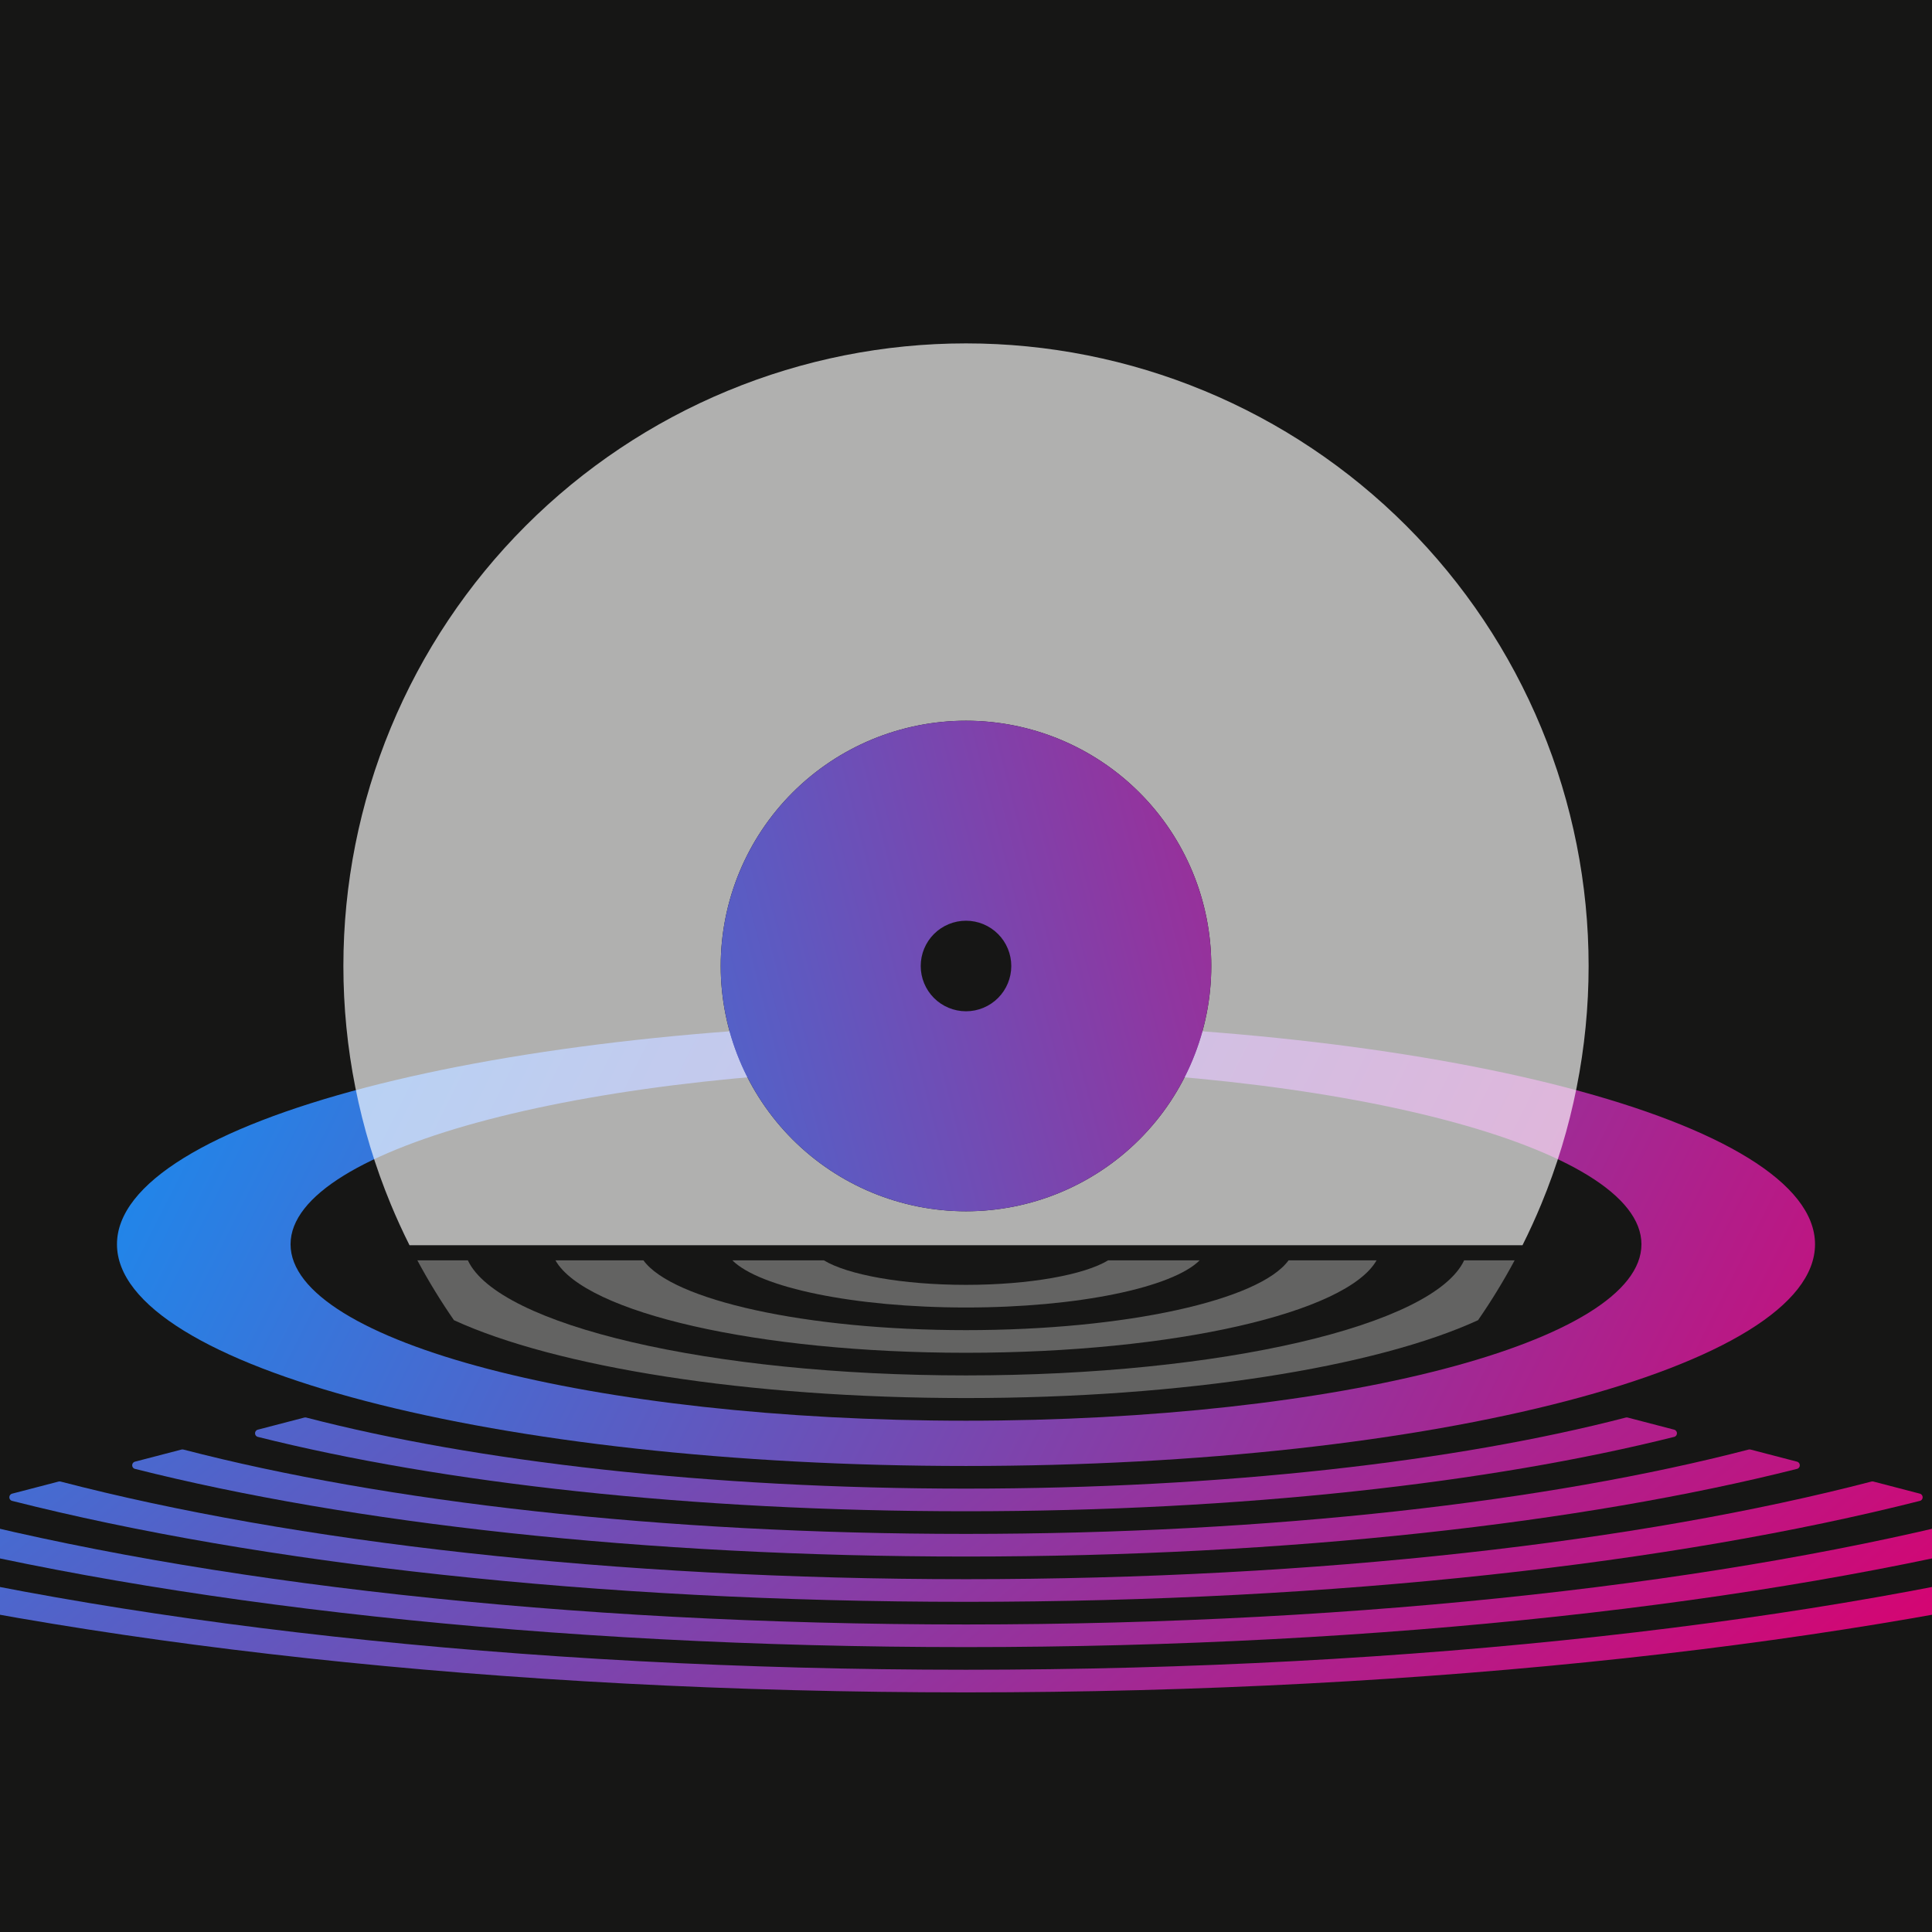
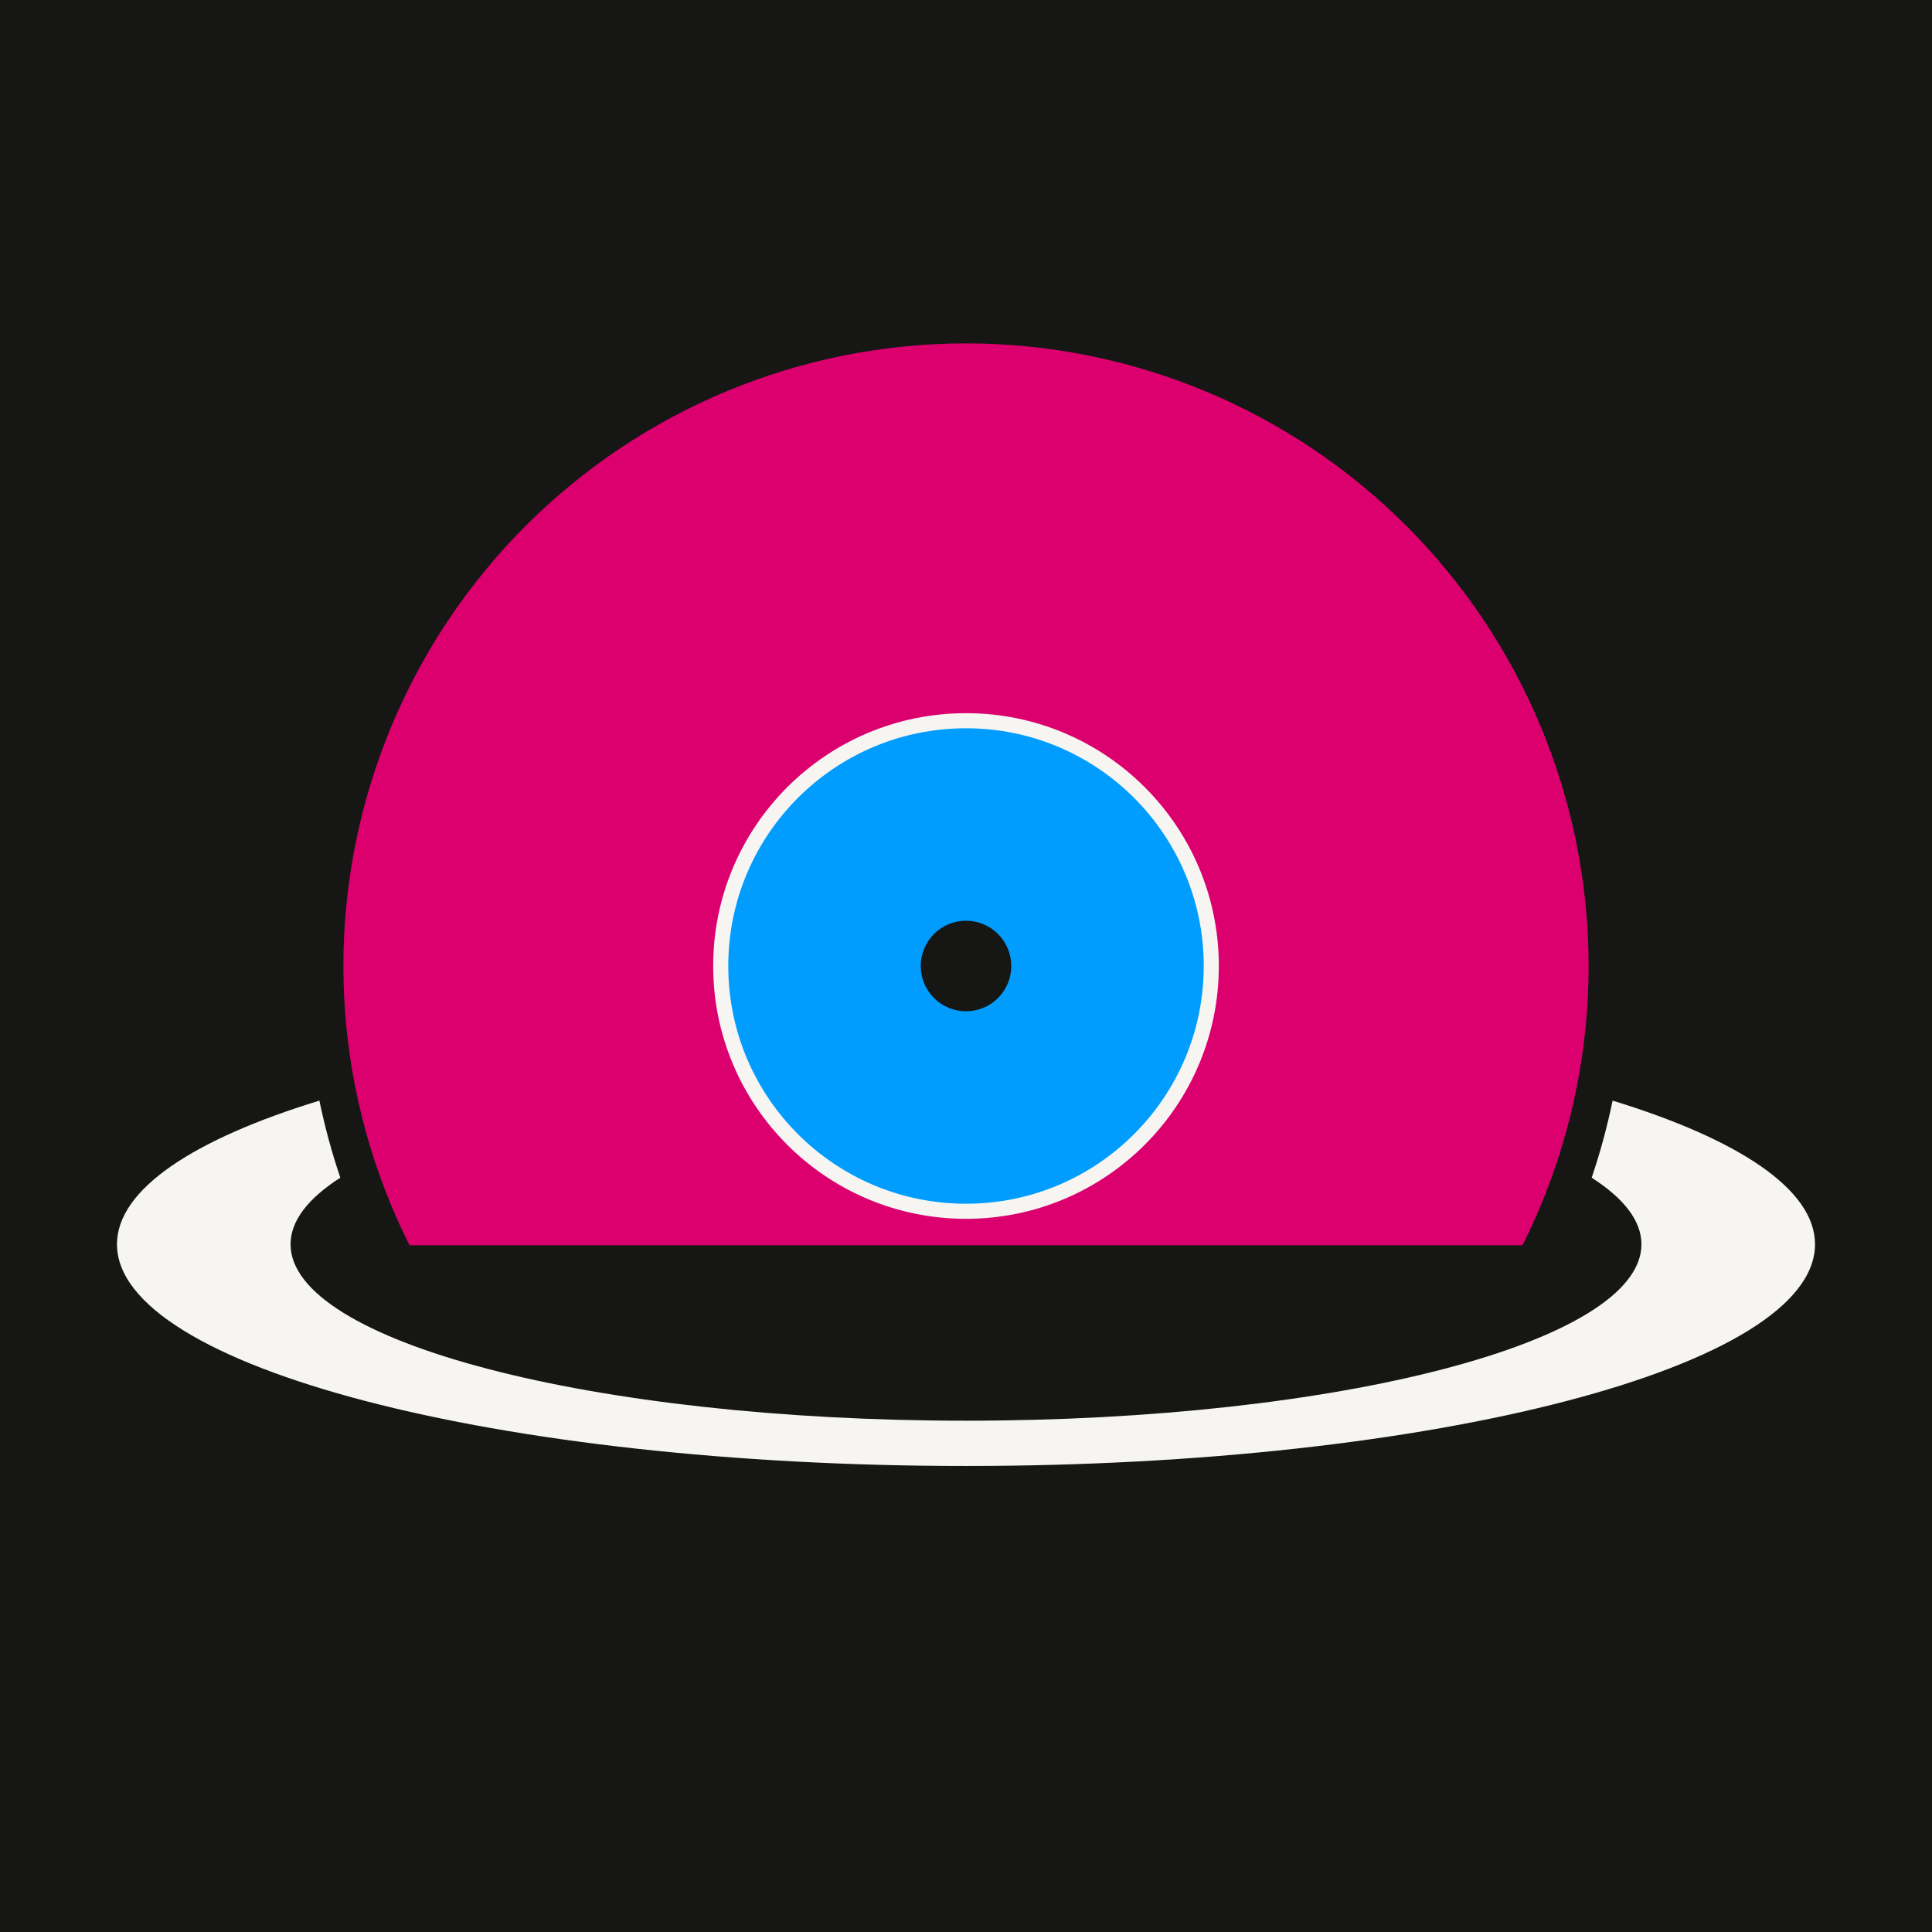
<svg xmlns="http://www.w3.org/2000/svg" width="1024" height="1024" viewBox="0 0 1024 1024" fill="none">
-   <g clip-path="url(#clip0_2_34)">
-     <rect width="1024" height="1024" fill="#161615" />
-     <path d="M1147.76 825.576C1149.75 826.095 1149.79 828.907 1147.79 829.416C983.757 871.23 759.409 897 512 897C264.591 897 40.242 871.23 -123.793 829.416C-125.79 828.907 -125.753 826.095 -123.758 825.576L-99.136 819.164C-98.805 819.077 -98.463 819.076 -98.132 819.162C58.157 859.846 273.823 885 512 885C750.176 885 965.843 859.846 1122.13 819.162C1122.46 819.076 1122.8 819.077 1123.14 819.164L1147.76 825.576Z" fill="url(#paint0_linear_2_34)" />
-     <path d="M1082.65 808.619C1084.64 809.139 1084.68 811.95 1082.68 812.458C935.302 849.922 733.977 873 512 873C290.023 873 88.697 849.922 -58.681 812.458C-60.679 811.95 -60.645 809.139 -58.651 808.619L-34.03 802.207C-33.699 802.121 -33.357 802.12 -33.026 802.206C106.61 838.539 299.255 861 512 861C724.744 861 917.389 838.539 1057.03 802.206C1057.36 802.12 1057.7 802.121 1058.03 802.207L1082.65 808.619Z" fill="url(#paint1_linear_2_34)" />
-     <path d="M1017.54 791.663C1019.54 792.182 1019.56 794.994 1017.57 795.5C886.847 828.613 708.544 849 512 849C315.455 849 137.152 828.613 6.434 795.5C4.436 794.994 4.464 792.182 6.458 791.663L31.079 785.25C31.409 785.164 31.752 785.163 32.082 785.249C155.065 817.23 324.688 837 512 837C699.312 837 868.934 817.23 991.917 785.249C992.247 785.163 992.59 785.164 992.92 785.25L1017.54 791.663Z" fill="url(#paint2_linear_2_34)" />
-     <path d="M952.432 774.706C954.427 775.225 954.447 778.037 952.448 778.541C838.391 807.304 683.112 825 512 825C340.888 825 185.608 807.304 71.55 778.541C69.552 778.037 69.573 775.225 71.567 774.706L96.188 768.293C96.519 768.207 96.861 768.206 97.192 768.292C203.521 795.922 350.121 813 512 813C673.878 813 820.478 795.921 926.807 768.292C927.138 768.206 927.48 768.207 927.811 768.293L952.432 774.706Z" fill="url(#paint3_linear_2_34)" />
-     <path d="M887.321 757.748C889.316 758.267 889.326 761.08 887.327 761.581C789.934 785.993 657.679 801 512 801C366.321 801 234.066 785.994 136.672 761.581C134.673 761.08 134.683 758.267 136.678 757.748L161.296 751.336C161.626 751.25 161.968 751.249 162.299 751.335C251.975 774.613 375.553 789 512 789C648.446 789 772.024 774.613 861.7 751.335C862.031 751.249 862.373 751.25 862.703 751.336L887.321 757.748Z" fill="url(#paint4_linear_2_34)" />
-     <path d="M512 542C760.528 542 962 594.607 962 659.5C962 724.393 760.528 777 512 777C263.472 777 62 724.393 62 659.5C62 594.607 263.472 542 512 542ZM512 566C314.282 566 154 607.861 154 659.5C154 711.139 314.282 753 512 753C709.718 753 870 711.139 870 659.5C870 607.861 709.718 566 512 566Z" fill-rule="evenodd" clip-rule="evenodd" fill="url(#paint5_linear_2_34)" />
-     <path opacity="0.33" d="M802.796 668C796.926 678.939 790.448 689.532 783.394 699.73C729.735 724.376 628.299 741 512 741C395.699 741 294.262 724.375 240.604 699.729C233.55 689.532 227.072 678.939 221.203 668H247.971C264.014 702.374 376.106 729 512 729C647.894 729 759.986 702.374 776.029 668H802.796Z" fill="white" />
-     <path opacity="0.33" d="M729.612 668C713.893 695.726 622.453 717 512 717C401.547 717 310.106 695.726 294.388 668H341.033C356.258 689.066 427.013 705 512 705C596.987 705 667.742 689.066 682.967 668H729.612Z" fill="white" />
-     <path opacity="0.33" d="M635.842 668C621.466 682.385 571.47 693 512 693C452.53 693 402.534 682.385 388.158 668H436.663C449.231 675.645 478.231 681 512 681C545.769 681 574.769 675.645 587.337 668H635.842Z" fill="white" />
-     <path opacity="0.66" d="M512 182C555.336 182 598.248 190.536 638.285 207.12C678.323 223.704 714.702 248.011 745.346 278.654C775.989 309.298 800.296 345.677 816.88 385.715C833.464 425.752 842 468.664 842 512C842 555.336 833.464 598.248 816.88 638.285C813.829 645.652 810.516 652.894 806.95 660H217.05C213.484 652.894 210.171 645.652 207.12 638.285C190.536 598.248 182 555.336 182 512C182 468.664 190.536 425.752 207.12 385.715C223.704 345.677 248.011 309.298 278.654 278.654C309.298 248.011 345.677 223.704 385.715 207.12C425.752 190.536 468.664 182 512 182ZM512 382C477.522 382 444.456 395.696 420.076 420.076C395.696 444.456 382 477.522 382 512C382 546.478 395.696 579.544 420.076 603.924C444.456 628.304 477.522 642 512 642C546.478 642 579.544 628.304 603.924 603.924C628.304 579.544 642 546.478 642 512C642 477.522 628.304 444.456 603.924 420.076C579.544 395.696 546.478 382 512 382Z" fill-rule="evenodd" clip-rule="evenodd" fill="white" />
-     <path d="M382 512C382 546.478 395.696 579.544 420.076 603.924C444.456 628.304 477.522 642 512 642C546.478 642 579.544 628.304 603.924 603.924C628.304 579.544 642 546.478 642 512C642 477.522 628.304 444.456 603.924 420.076C579.544 395.696 546.478 382 512 382C477.522 382 444.456 395.696 420.076 420.076C395.696 444.456 382 477.522 382 512ZM488 512C488 518.365 490.529 524.47 495.029 528.971C499.53 533.471 505.635 536 512 536C518.365 536 524.47 533.471 528.971 528.971C533.471 524.47 536 518.365 536 512C536 505.635 533.471 499.53 528.971 495.029C524.47 490.529 518.365 488 512 488C505.635 488 499.53 490.529 495.029 495.029C490.529 499.53 488 505.635 488 512Z" fill-rule="evenodd" clip-rule="evenodd" fill="url(#paint6_linear_2_34)" />
-   </g>
-   <defs>
-     <linearGradient id="paint0_linear_2_34" x1="-4.19684e-05" y1="382" x2="652.344" y2="1195.16" gradientUnits="userSpaceOnUse">
-       <stop stop-color="#009DFF" />
-       <stop offset="1" stop-color="#DB006E" />
-     </linearGradient>
-     <linearGradient id="paint1_linear_2_34" x1="1.84474e-05" y1="382" x2="652.344" y2="1195.16" gradientUnits="userSpaceOnUse">
-       <stop stop-color="#009DFF" />
-       <stop offset="1" stop-color="#DB006E" />
-     </linearGradient>
-     <linearGradient id="paint2_linear_2_34" x1="-1.54523e-05" y1="382" x2="652.344" y2="1195.16" gradientUnits="userSpaceOnUse">
-       <stop stop-color="#009DFF" />
-       <stop offset="1" stop-color="#DB006E" />
-     </linearGradient>
-     <linearGradient id="paint3_linear_2_34" x1="1.85225e-05" y1="382" x2="652.344" y2="1195.16" gradientUnits="userSpaceOnUse">
-       <stop stop-color="#009DFF" />
-       <stop offset="1" stop-color="#DB006E" />
-     </linearGradient>
-     <linearGradient id="paint4_linear_2_34" x1="-2.42062e-05" y1="382" x2="652.344" y2="1195.16" gradientUnits="userSpaceOnUse">
-       <stop stop-color="#009DFF" />
-       <stop offset="1" stop-color="#DB006E" />
-     </linearGradient>
-     <linearGradient id="paint5_linear_2_34" x1="1.3138e-06" y1="382" x2="1024" y2="897" gradientUnits="userSpaceOnUse">
-       <stop stop-color="#009DFF" />
-       <stop offset="1" stop-color="#DB006E" />
-     </linearGradient>
-     <linearGradient id="paint6_linear_2_34" x1="-5.18282e-05" y1="382" x2="836.609" y2="167.188" gradientUnits="userSpaceOnUse">
-       <stop stop-color="#009DFF" />
-       <stop offset="1" stop-color="#DB006E" />
-     </linearGradient>
-     <clipPath id="clip0_2_34">
-       <rect width="1024" height="1024" fill="white" />
-     </clipPath>
-   </defs>
+   <rect width="1024" height="1024" fill="#161615" />
+   <path d="M854.718 583.353C921.621 603.861 962 630.448 962 659.5C962 724.393 760.528 777 512 777C263.472 777 62 724.393 62 659.5C62 630.449 102.379 603.861 169.281 583.353C172.169 597.293 175.885 610.929 180.377 624.209C163.371 635.098 154 647.014 154 659.5C154 711.139 314.282 753 512 753C709.718 753 870 711.139 870 659.5C870 647.014 860.628 635.099 843.622 624.209C848.114 610.929 851.83 597.293 854.718 583.353Z" fill="#F6F5F2" />
+   <path d="M512 182C555.336 182 598.248 190.536 638.285 207.12C678.323 223.704 714.702 248.011 745.346 278.654C775.989 309.298 800.296 345.677 816.88 385.715C833.464 425.752 842 468.664 842 512C842 555.336 833.464 598.248 816.88 638.285C813.829 645.652 810.516 652.894 806.95 660H217.05C213.484 652.894 210.171 645.652 207.12 638.285C190.536 598.248 182 555.336 182 512C182 468.664 190.536 425.752 207.12 385.715C223.704 345.677 248.011 309.298 278.654 278.654C309.298 248.011 345.677 223.704 385.715 207.12C425.752 190.536 468.664 182 512 182ZM512 382C477.522 382 444.456 395.696 420.076 420.076C395.696 444.456 382 477.522 382 512C382 546.478 395.696 579.544 420.076 603.924C444.456 628.304 477.522 642 512 642C546.478 642 579.544 628.304 603.924 603.924C628.304 579.544 642 546.478 642 512C642 477.522 628.304 444.456 603.924 420.076C579.544 395.696 546.478 382 512 382Z" fill-rule="evenodd" clip-rule="evenodd" fill="#DB006E" />
+   <path d="M382 512C382 546.478 395.696 579.544 420.076 603.924C444.456 628.304 477.522 642 512 642C546.478 642 579.544 628.304 603.924 603.924C628.304 579.544 642 546.478 642 512C642 477.522 628.304 444.456 603.924 420.076C579.544 395.696 546.478 382 512 382C477.522 382 444.456 395.696 420.076 420.076C395.696 444.456 382 477.522 382 512ZM488 512C488 518.365 490.529 524.47 495.029 528.971C499.53 533.471 505.635 536 512 536C518.365 536 524.47 533.471 528.971 528.971C533.471 524.47 536 518.365 536 512C536 505.635 533.471 499.53 528.971 495.029C524.47 490.529 518.365 488 512 488C505.635 488 499.53 490.529 495.029 495.029C490.529 499.53 488 505.635 488 512Z" fill-rule="evenodd" clip-rule="evenodd" fill="#009DFF" />
+   <circle cx="512" cy="512" r="130" stroke-width="8" stroke="#F6F5F2" />
</svg>
